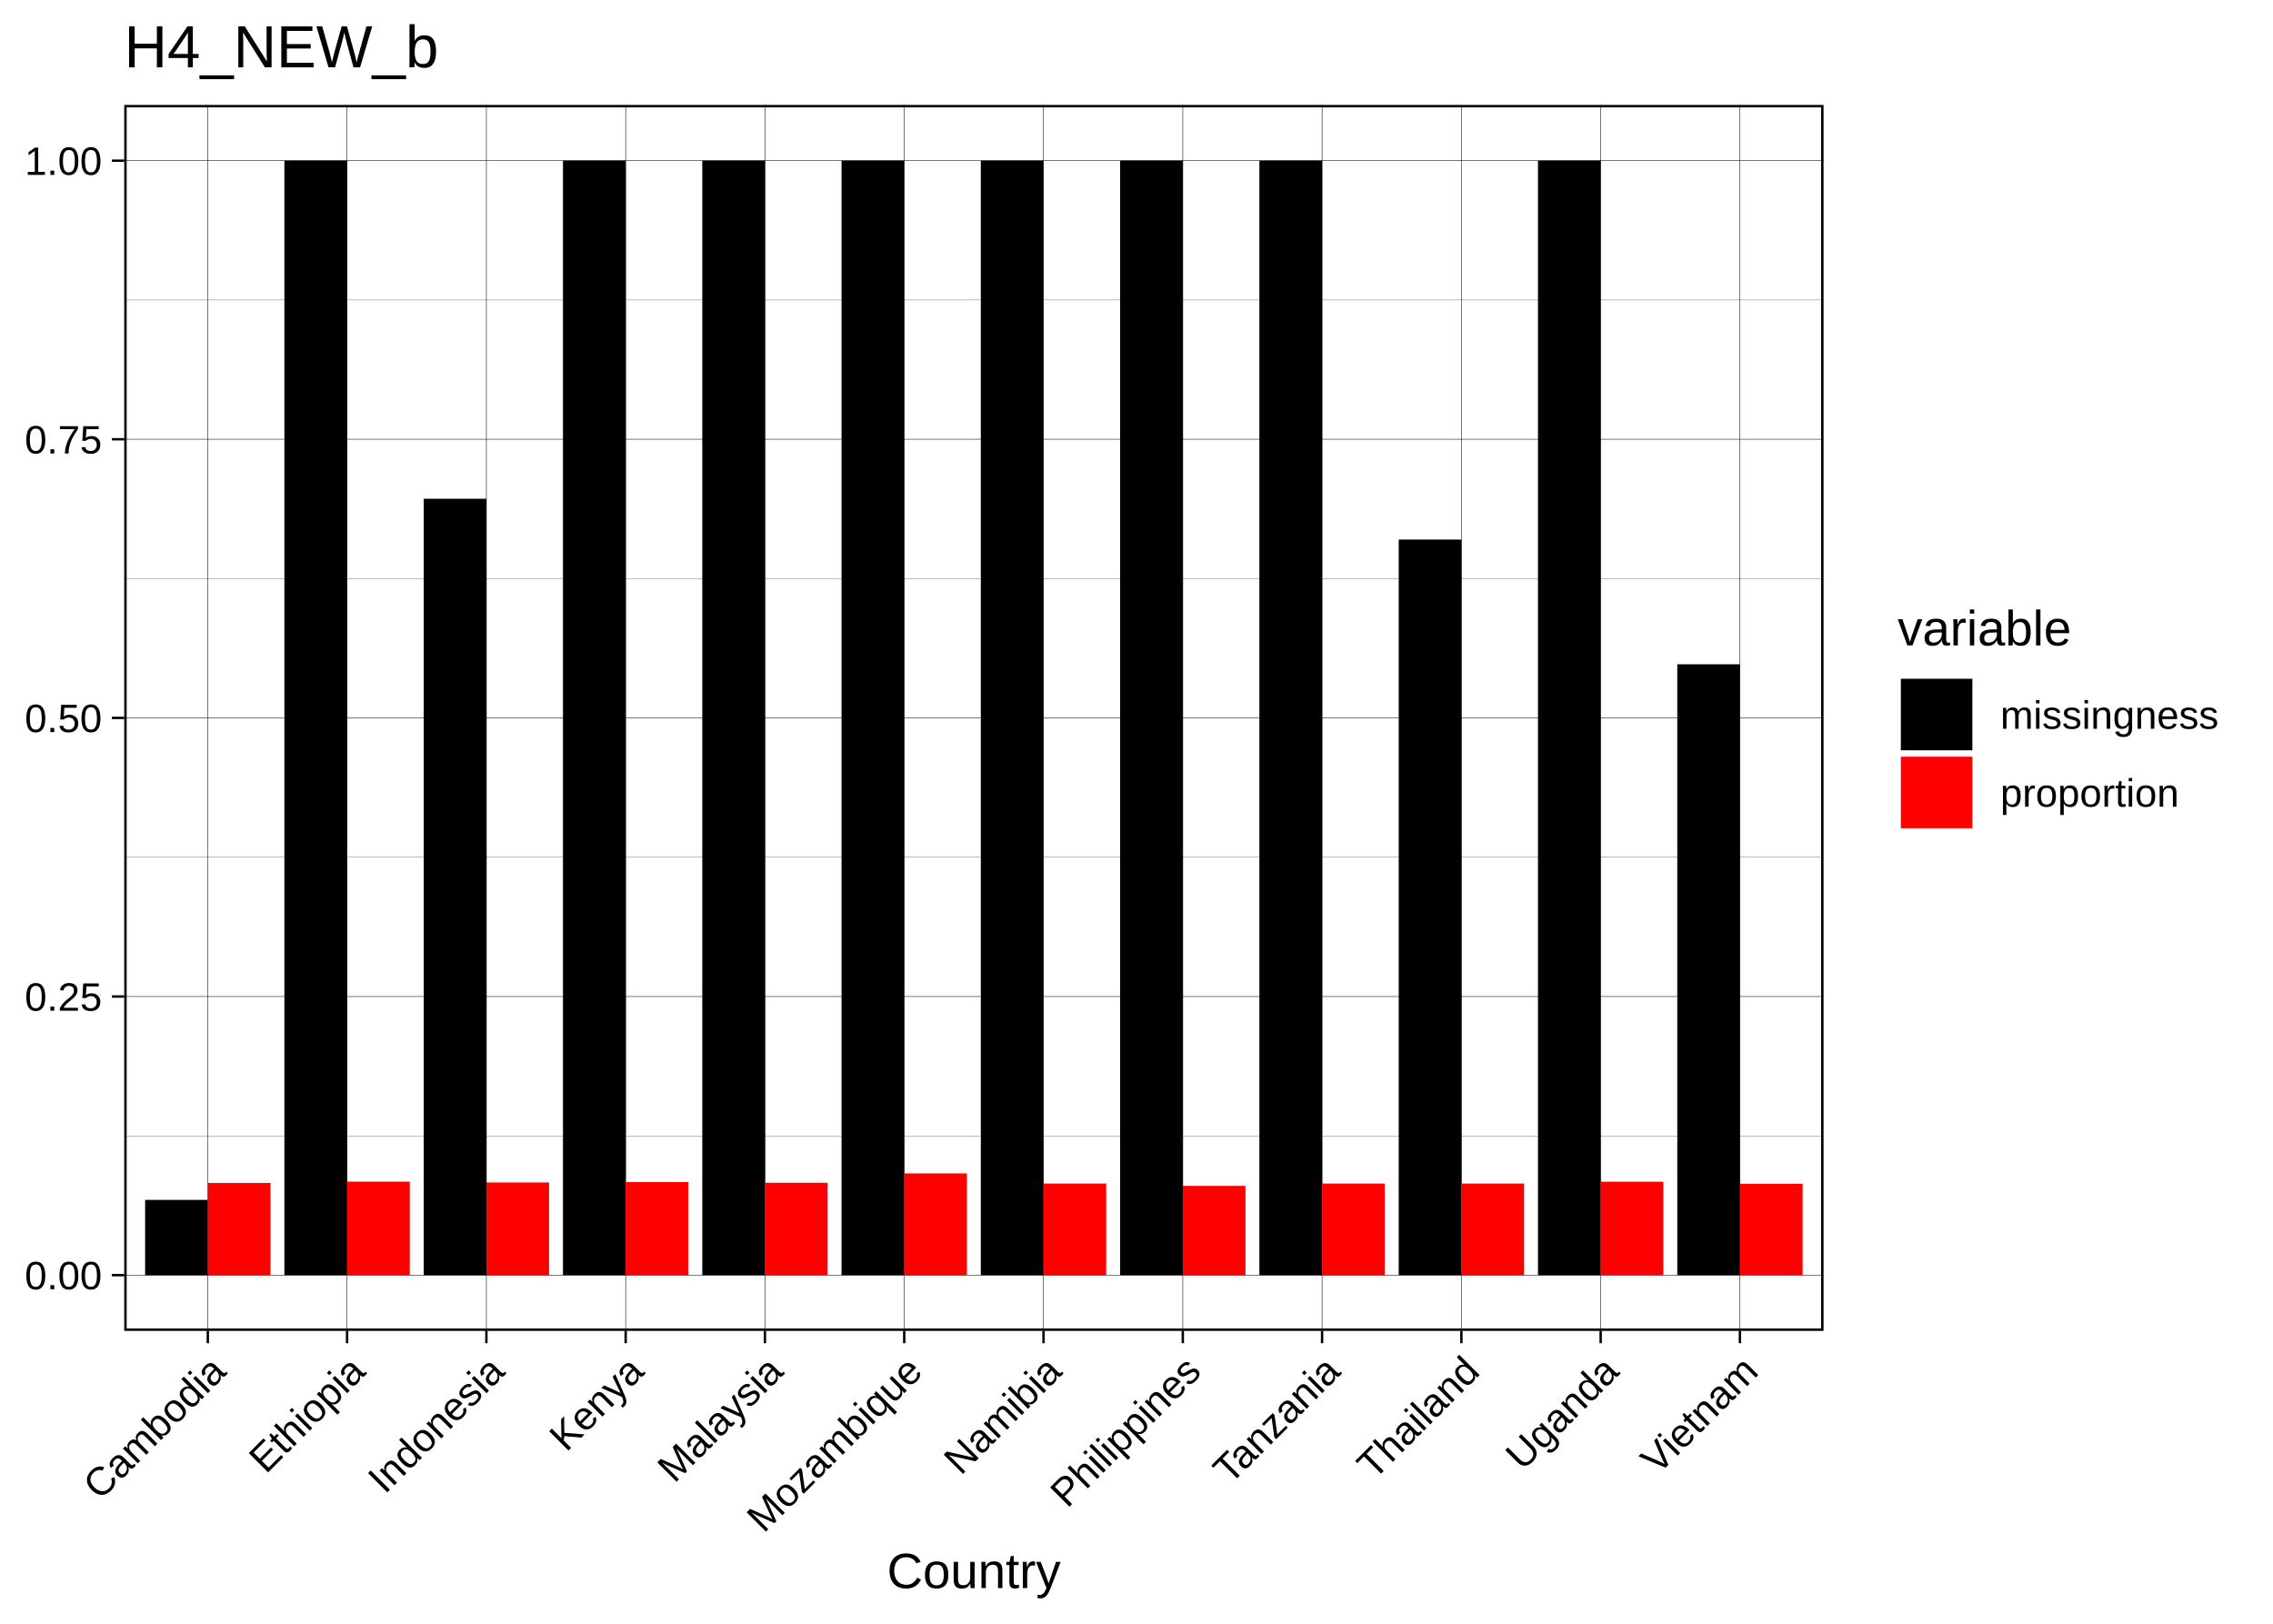
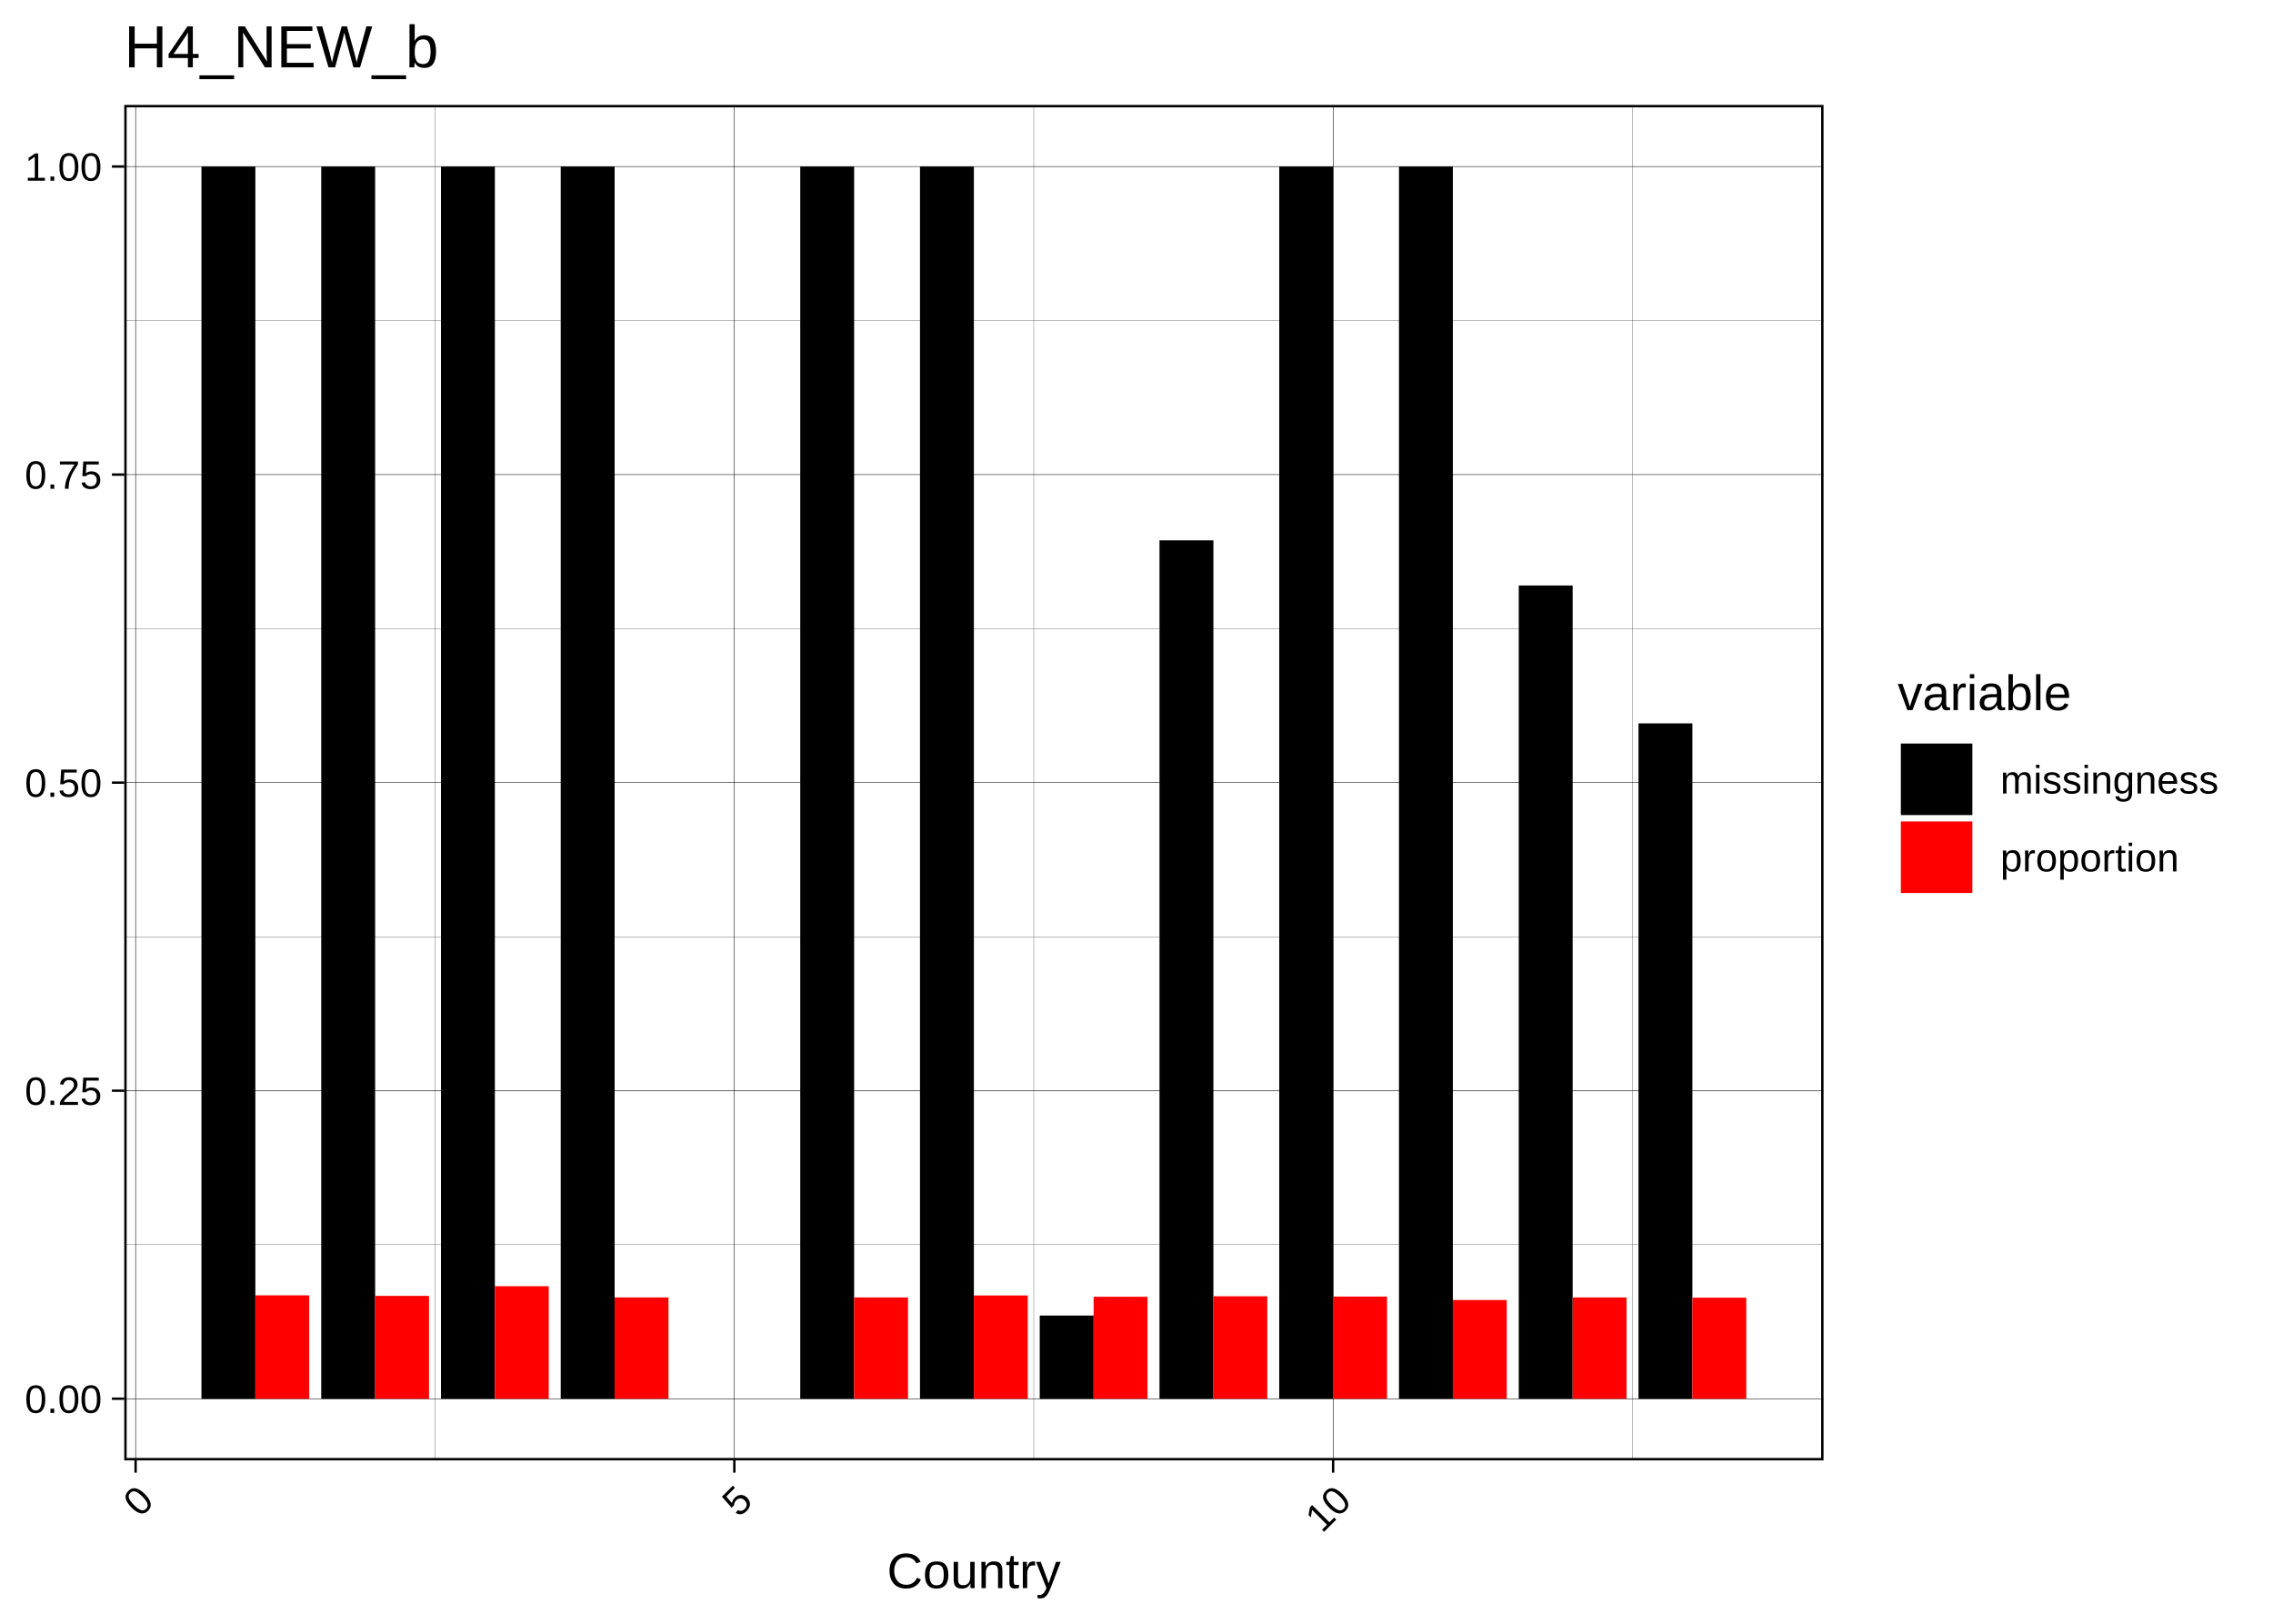
<svg xmlns="http://www.w3.org/2000/svg" class="svglite" width="504.00pt" height="360.00pt" viewBox="0 0 504.00 360.00">
  <defs>
    <style type="text/css">
    .svglite line, .svglite polyline, .svglite polygon, .svglite path, .svglite rect, .svglite circle {
      fill: none;
      stroke: #000000;
      stroke-linecap: round;
      stroke-linejoin: round;
      stroke-miterlimit: 10.00;
    }
    .svglite text {
      white-space: pre;
    }
  </style>
  </defs>
  <rect width="100%" height="100%" style="stroke: none; fill: #FFFFFF;" />
  <defs>
    <clipPath id="cpMC4wMHw1MDQuMDB8MC4wMHwzNjAuMDA=">
      <rect x="0.00" y="0.00" width="504.00" height="360.00" />
    </clipPath>
  </defs>
  <g clip-path="url(#cpMC4wMHw1MDQuMDB8MC4wMHwzNjAuMDA=)">
    <rect x="0" y="0.00" width="504.00" height="360.00" style="stroke-width: 1.07; stroke: #FFFFFF; fill: #FFFFFF;" />
  </g>
  <defs>
-     <clipPath id="cpMjcuNTV8NDA0LjMzfDIzLjI3fDI5NS4wNw==">
-       <rect x="27.55" y="23.27" width="376.79" height="271.80" />
+     <clipPath id="cpMjcuNTV8NDA0LjMzfDIzLjI3fDMyMy43Nw==">
+       <rect x="27.55" y="23.27" width="376.79" height="300.51" />
    </clipPath>
  </defs>
-   <g clip-path="url(#cpMjcuNTV8NDA0LjMzfDIzLjI3fDI5NS4wNw==)">
-     <rect x="27.55" y="23.27" width="376.79" height="271.80" style="stroke-width: 1.07; stroke: none; fill: #FFFFFF;" />
-     <polyline points="27.55,251.83 404.33,251.83 " style="stroke-width: 0.053; stroke-linecap: butt;" />
-     <polyline points="27.55,190.05 404.33,190.05 " style="stroke-width: 0.053; stroke-linecap: butt;" />
-     <polyline points="27.55,128.28 404.33,128.28 " style="stroke-width: 0.053; stroke-linecap: butt;" />
-     <polyline points="27.55,66.51 404.33,66.51 " style="stroke-width: 0.053; stroke-linecap: butt;" />
-     <polyline points="27.55,282.71 404.33,282.71 " style="stroke-width: 0.11; stroke-linecap: butt;" />
-     <polyline points="27.55,220.94 404.33,220.94 " style="stroke-width: 0.11; stroke-linecap: butt;" />
-     <polyline points="27.55,159.17 404.33,159.17 " style="stroke-width: 0.11; stroke-linecap: butt;" />
-     <polyline points="27.55,97.39 404.33,97.39 " style="stroke-width: 0.11; stroke-linecap: butt;" />
-     <polyline points="27.55,35.62 404.33,35.62 " style="stroke-width: 0.11; stroke-linecap: butt;" />
-     <polyline points="46.08,295.07 46.08,23.27 " style="stroke-width: 0.11; stroke-linecap: butt;" />
-     <polyline points="76.96,295.07 76.96,23.27 " style="stroke-width: 0.11; stroke-linecap: butt;" />
-     <polyline points="107.85,295.07 107.85,23.27 " style="stroke-width: 0.11; stroke-linecap: butt;" />
-     <polyline points="138.73,295.07 138.73,23.27 " style="stroke-width: 0.11; stroke-linecap: butt;" />
-     <polyline points="169.61,295.07 169.61,23.27 " style="stroke-width: 0.11; stroke-linecap: butt;" />
-     <polyline points="200.50,295.07 200.50,23.27 " style="stroke-width: 0.11; stroke-linecap: butt;" />
-     <polyline points="231.38,295.07 231.38,23.27 " style="stroke-width: 0.11; stroke-linecap: butt;" />
-     <polyline points="262.27,295.07 262.27,23.27 " style="stroke-width: 0.11; stroke-linecap: butt;" />
-     <polyline points="293.15,295.07 293.15,23.27 " style="stroke-width: 0.11; stroke-linecap: butt;" />
-     <polyline points="324.04,295.07 324.04,23.27 " style="stroke-width: 0.11; stroke-linecap: butt;" />
-     <polyline points="354.92,295.07 354.92,23.27 " style="stroke-width: 0.11; stroke-linecap: butt;" />
-     <polyline points="385.80,295.07 385.80,23.27 " style="stroke-width: 0.11; stroke-linecap: butt;" />
-     <rect x="63.06" y="35.62" width="13.90" height="247.09" style="stroke-width: 1.07; stroke: none; stroke-linecap: butt; stroke-linejoin: miter; fill: #000000;" />
-     <rect x="124.83" y="35.62" width="13.90" height="247.09" style="stroke-width: 1.07; stroke: none; stroke-linecap: butt; stroke-linejoin: miter; fill: #000000;" />
-     <rect x="186.60" y="35.62" width="13.90" height="247.09" style="stroke-width: 1.07; stroke: none; stroke-linecap: butt; stroke-linejoin: miter; fill: #000000;" />
-     <rect x="217.48" y="35.62" width="13.90" height="247.09" style="stroke-width: 1.07; stroke: none; stroke-linecap: butt; stroke-linejoin: miter; fill: #000000;" />
-     <rect x="279.25" y="35.62" width="13.90" height="247.09" style="stroke-width: 1.07; stroke: none; stroke-linecap: butt; stroke-linejoin: miter; fill: #000000;" />
-     <rect x="341.02" y="35.62" width="13.90" height="247.09" style="stroke-width: 1.07; stroke: none; stroke-linecap: butt; stroke-linejoin: miter; fill: #000000;" />
-     <rect x="32.18" y="266.03" width="13.90" height="16.69" style="stroke-width: 1.07; stroke: none; stroke-linecap: butt; stroke-linejoin: miter; fill: #000000;" />
-     <rect x="93.95" y="110.58" width="13.90" height="172.14" style="stroke-width: 1.07; stroke: none; stroke-linecap: butt; stroke-linejoin: miter; fill: #000000;" />
-     <rect x="155.72" y="35.62" width="13.90" height="247.09" style="stroke-width: 1.07; stroke: none; stroke-linecap: butt; stroke-linejoin: miter; fill: #000000;" />
-     <rect x="248.37" y="35.62" width="13.90" height="247.09" style="stroke-width: 1.07; stroke: none; stroke-linecap: butt; stroke-linejoin: miter; fill: #000000;" />
-     <rect x="310.14" y="119.63" width="13.90" height="163.08" style="stroke-width: 1.07; stroke: none; stroke-linecap: butt; stroke-linejoin: miter; fill: #000000;" />
-     <rect x="371.91" y="147.28" width="13.90" height="135.43" style="stroke-width: 1.07; stroke: none; stroke-linecap: butt; stroke-linejoin: miter; fill: #000000;" />
-     <rect x="76.96" y="261.98" width="13.90" height="20.73" style="stroke-width: 1.07; stroke: none; stroke-linecap: butt; stroke-linejoin: miter; fill: #FF0000;" />
-     <rect x="138.73" y="262.08" width="13.90" height="20.63" style="stroke-width: 1.07; stroke: none; stroke-linecap: butt; stroke-linejoin: miter; fill: #FF0000;" />
-     <rect x="200.50" y="260.16" width="13.90" height="22.56" style="stroke-width: 1.07; stroke: none; stroke-linecap: butt; stroke-linejoin: miter; fill: #FF0000;" />
-     <rect x="231.38" y="262.41" width="13.90" height="20.31" style="stroke-width: 1.07; stroke: none; stroke-linecap: butt; stroke-linejoin: miter; fill: #FF0000;" />
-     <rect x="293.15" y="262.41" width="13.90" height="20.31" style="stroke-width: 1.07; stroke: none; stroke-linecap: butt; stroke-linejoin: miter; fill: #FF0000;" />
-     <rect x="354.92" y="262.00" width="13.90" height="20.71" style="stroke-width: 1.07; stroke: none; stroke-linecap: butt; stroke-linejoin: miter; fill: #FF0000;" />
-     <rect x="46.08" y="262.27" width="13.90" height="20.45" style="stroke-width: 1.07; stroke: none; stroke-linecap: butt; stroke-linejoin: miter; fill: #FF0000;" />
-     <rect x="107.85" y="262.17" width="13.90" height="20.55" style="stroke-width: 1.07; stroke: none; stroke-linecap: butt; stroke-linejoin: miter; fill: #FF0000;" />
-     <rect x="169.61" y="262.23" width="13.90" height="20.49" style="stroke-width: 1.07; stroke: none; stroke-linecap: butt; stroke-linejoin: miter; fill: #FF0000;" />
-     <rect x="262.27" y="262.92" width="13.90" height="19.80" style="stroke-width: 1.07; stroke: none; stroke-linecap: butt; stroke-linejoin: miter; fill: #FF0000;" />
-     <rect x="324.04" y="262.41" width="13.90" height="20.31" style="stroke-width: 1.07; stroke: none; stroke-linecap: butt; stroke-linejoin: miter; fill: #FF0000;" />
-     <rect x="385.80" y="262.45" width="13.90" height="20.26" style="stroke-width: 1.07; stroke: none; stroke-linecap: butt; stroke-linejoin: miter; fill: #FF0000;" />
-     <rect x="27.55" y="23.27" width="376.79" height="271.80" style="stroke-width: 1.07;" />
+   <g clip-path="url(#cpMjcuNTV8NDA0LjMzfDIzLjI3fDMyMy43Nw==)">
+     <rect x="27.55" y="23.27" width="376.79" height="300.51" style="stroke-width: 1.07; stroke: none; fill: #FFFFFF;" />
+     <polyline points="27.55,275.97 404.33,275.97 " style="stroke-width: 0.053; stroke-linecap: butt;" />
+     <polyline points="27.55,207.67 404.33,207.67 " style="stroke-width: 0.053; stroke-linecap: butt;" />
+     <polyline points="27.55,139.37 404.33,139.37 " style="stroke-width: 0.053; stroke-linecap: butt;" />
+     <polyline points="27.55,71.07 404.33,71.07 " style="stroke-width: 0.053; stroke-linecap: butt;" />
+     <polyline points="96.45,323.77 96.45,23.27 " style="stroke-width: 0.053; stroke-linecap: butt;" />
+     <polyline points="229.22,323.77 229.22,23.27 " style="stroke-width: 0.053; stroke-linecap: butt;" />
+     <polyline points="361.98,323.77 361.98,23.27 " style="stroke-width: 0.053; stroke-linecap: butt;" />
+     <polyline points="27.55,310.11 404.33,310.11 " style="stroke-width: 0.11; stroke-linecap: butt;" />
+     <polyline points="27.55,241.82 404.33,241.82 " style="stroke-width: 0.11; stroke-linecap: butt;" />
+     <polyline points="27.55,173.52 404.33,173.52 " style="stroke-width: 0.11; stroke-linecap: butt;" />
+     <polyline points="27.55,105.22 404.33,105.22 " style="stroke-width: 0.11; stroke-linecap: butt;" />
+     <polyline points="27.55,36.92 404.33,36.92 " style="stroke-width: 0.11; stroke-linecap: butt;" />
+     <polyline points="30.07,323.77 30.07,23.27 " style="stroke-width: 0.11; stroke-linecap: butt;" />
+     <polyline points="162.83,323.77 162.83,23.27 " style="stroke-width: 0.11; stroke-linecap: butt;" />
+     <polyline points="295.60,323.77 295.60,23.27 " style="stroke-width: 0.11; stroke-linecap: butt;" />
+     <rect x="44.67" y="36.92" width="11.95" height="273.19" style="stroke-width: 1.07; stroke: none; stroke-linecap: butt; stroke-linejoin: miter; fill: #000000;" />
+     <rect x="71.23" y="36.92" width="11.95" height="273.19" style="stroke-width: 1.07; stroke: none; stroke-linecap: butt; stroke-linejoin: miter; fill: #000000;" />
+     <rect x="97.78" y="36.92" width="11.95" height="273.19" style="stroke-width: 1.07; stroke: none; stroke-linecap: butt; stroke-linejoin: miter; fill: #000000;" />
+     <rect x="124.33" y="36.92" width="11.95" height="273.19" style="stroke-width: 1.07; stroke: none; stroke-linecap: butt; stroke-linejoin: miter; fill: #000000;" />
+     <rect x="177.44" y="36.92" width="11.95" height="273.19" style="stroke-width: 1.07; stroke: none; stroke-linecap: butt; stroke-linejoin: miter; fill: #000000;" />
+     <rect x="203.99" y="36.92" width="11.95" height="273.19" style="stroke-width: 1.07; stroke: none; stroke-linecap: butt; stroke-linejoin: miter; fill: #000000;" />
+     <rect x="230.54" y="291.67" width="11.95" height="18.45" style="stroke-width: 1.07; stroke: none; stroke-linecap: butt; stroke-linejoin: miter; fill: #000000;" />
+     <rect x="257.10" y="119.80" width="11.95" height="190.31" style="stroke-width: 1.07; stroke: none; stroke-linecap: butt; stroke-linejoin: miter; fill: #000000;" />
+     <rect x="283.65" y="36.92" width="11.95" height="273.19" style="stroke-width: 1.07; stroke: none; stroke-linecap: butt; stroke-linejoin: miter; fill: #000000;" />
+     <rect x="310.20" y="36.92" width="11.95" height="273.19" style="stroke-width: 1.07; stroke: none; stroke-linecap: butt; stroke-linejoin: miter; fill: #000000;" />
+     <rect x="336.76" y="129.81" width="11.95" height="180.31" style="stroke-width: 1.07; stroke: none; stroke-linecap: butt; stroke-linejoin: miter; fill: #000000;" />
+     <rect x="363.31" y="160.38" width="11.95" height="149.73" style="stroke-width: 1.07; stroke: none; stroke-linecap: butt; stroke-linejoin: miter; fill: #000000;" />
+     <rect x="56.62" y="287.19" width="11.95" height="22.92" style="stroke-width: 1.07; stroke: none; stroke-linecap: butt; stroke-linejoin: miter; fill: #FF0000;" />
+     <rect x="83.18" y="287.31" width="11.95" height="22.81" style="stroke-width: 1.07; stroke: none; stroke-linecap: butt; stroke-linejoin: miter; fill: #FF0000;" />
+     <rect x="109.73" y="285.17" width="11.95" height="24.94" style="stroke-width: 1.07; stroke: none; stroke-linecap: butt; stroke-linejoin: miter; fill: #FF0000;" />
+     <rect x="136.28" y="287.66" width="11.95" height="22.45" style="stroke-width: 1.07; stroke: none; stroke-linecap: butt; stroke-linejoin: miter; fill: #FF0000;" />
+     <rect x="189.39" y="287.66" width="11.95" height="22.45" style="stroke-width: 1.07; stroke: none; stroke-linecap: butt; stroke-linejoin: miter; fill: #FF0000;" />
+     <rect x="215.94" y="287.22" width="11.95" height="22.90" style="stroke-width: 1.07; stroke: none; stroke-linecap: butt; stroke-linejoin: miter; fill: #FF0000;" />
+     <rect x="242.49" y="287.51" width="11.95" height="22.61" style="stroke-width: 1.07; stroke: none; stroke-linecap: butt; stroke-linejoin: miter; fill: #FF0000;" />
+     <rect x="269.05" y="287.40" width="11.95" height="22.72" style="stroke-width: 1.07; stroke: none; stroke-linecap: butt; stroke-linejoin: miter; fill: #FF0000;" />
+     <rect x="295.60" y="287.46" width="11.95" height="22.65" style="stroke-width: 1.07; stroke: none; stroke-linecap: butt; stroke-linejoin: miter; fill: #FF0000;" />
+     <rect x="322.15" y="288.23" width="11.95" height="21.89" style="stroke-width: 1.07; stroke: none; stroke-linecap: butt; stroke-linejoin: miter; fill: #FF0000;" />
+     <rect x="348.71" y="287.66" width="11.95" height="22.45" style="stroke-width: 1.07; stroke: none; stroke-linecap: butt; stroke-linejoin: miter; fill: #FF0000;" />
+     <rect x="375.26" y="287.71" width="11.95" height="22.40" style="stroke-width: 1.07; stroke: none; stroke-linecap: butt; stroke-linejoin: miter; fill: #FF0000;" />
+     <rect x="27.55" y="23.27" width="376.79" height="300.51" style="stroke-width: 1.07;" />
  </g>
  <g clip-path="url(#cpMC4wMHw1MDQuMDB8MC4wMHwzNjAuMDA=)">
-     <text x="22.62" y="285.86" text-anchor="end" style="font-size: 8.80px; font-family: &quot;Arial&quot;;" textLength="17.14px" lengthAdjust="spacingAndGlyphs">0.00</text>
-     <text x="22.62" y="224.09" text-anchor="end" style="font-size: 8.80px; font-family: &quot;Arial&quot;;" textLength="17.14px" lengthAdjust="spacingAndGlyphs">0.25</text>
-     <text x="22.62" y="162.32" text-anchor="end" style="font-size: 8.80px; font-family: &quot;Arial&quot;;" textLength="17.14px" lengthAdjust="spacingAndGlyphs">0.50</text>
-     <text x="22.62" y="100.54" text-anchor="end" style="font-size: 8.80px; font-family: &quot;Arial&quot;;" textLength="17.14px" lengthAdjust="spacingAndGlyphs">0.75</text>
-     <text x="22.62" y="38.77" text-anchor="end" style="font-size: 8.80px; font-family: &quot;Arial&quot;;" textLength="17.14px" lengthAdjust="spacingAndGlyphs">1.00</text>
-     <polyline points="24.81,282.71 27.55,282.71 " style="stroke-width: 0.53; stroke-linecap: butt;" />
-     <polyline points="24.81,220.94 27.55,220.94 " style="stroke-width: 0.53; stroke-linecap: butt;" />
-     <polyline points="24.81,159.17 27.55,159.17 " style="stroke-width: 0.53; stroke-linecap: butt;" />
-     <polyline points="24.81,97.39 27.55,97.39 " style="stroke-width: 0.53; stroke-linecap: butt;" />
-     <polyline points="24.81,35.62 27.55,35.62 " style="stroke-width: 0.53; stroke-linecap: butt;" />
-     <polyline points="46.08,297.81 46.08,295.07 " style="stroke-width: 0.53; stroke-linecap: butt;" />
-     <polyline points="76.96,297.81 76.96,295.07 " style="stroke-width: 0.53; stroke-linecap: butt;" />
-     <polyline points="107.85,297.81 107.85,295.07 " style="stroke-width: 0.53; stroke-linecap: butt;" />
-     <polyline points="138.73,297.81 138.73,295.07 " style="stroke-width: 0.53; stroke-linecap: butt;" />
-     <polyline points="169.61,297.81 169.61,295.07 " style="stroke-width: 0.53; stroke-linecap: butt;" />
-     <polyline points="200.50,297.81 200.50,295.07 " style="stroke-width: 0.53; stroke-linecap: butt;" />
-     <polyline points="231.38,297.81 231.38,295.07 " style="stroke-width: 0.53; stroke-linecap: butt;" />
-     <polyline points="262.27,297.81 262.27,295.07 " style="stroke-width: 0.53; stroke-linecap: butt;" />
-     <polyline points="293.15,297.81 293.15,295.07 " style="stroke-width: 0.53; stroke-linecap: butt;" />
-     <polyline points="324.04,297.81 324.04,295.07 " style="stroke-width: 0.53; stroke-linecap: butt;" />
-     <polyline points="354.92,297.81 354.92,295.07 " style="stroke-width: 0.53; stroke-linecap: butt;" />
-     <polyline points="385.80,297.81 385.80,295.07 " style="stroke-width: 0.53; stroke-linecap: butt;" />
-     <text transform="translate(50.53,304.46) rotate(-45)" text-anchor="end" style="font-size: 8.80px; font-family: &quot;Arial&quot;;" textLength="40.11px" lengthAdjust="spacingAndGlyphs">Cambodia</text>
-     <text transform="translate(81.42,304.46) rotate(-45)" text-anchor="end" style="font-size: 8.80px; font-family: &quot;Arial&quot;;" textLength="31.80px" lengthAdjust="spacingAndGlyphs">Ethiopia</text>
-     <text transform="translate(112.30,304.46) rotate(-45)" text-anchor="end" style="font-size: 8.80px; font-family: &quot;Arial&quot;;" textLength="38.17px" lengthAdjust="spacingAndGlyphs">Indonesia</text>
-     <text transform="translate(143.18,304.46) rotate(-45)" text-anchor="end" style="font-size: 8.80px; font-family: &quot;Arial&quot;;" textLength="24.96px" lengthAdjust="spacingAndGlyphs">Kenya</text>
-     <text transform="translate(174.07,304.46) rotate(-45)" text-anchor="end" style="font-size: 8.80px; font-family: &quot;Arial&quot;;" textLength="34.72px" lengthAdjust="spacingAndGlyphs">Malaysia</text>
-     <text transform="translate(204.95,304.46) rotate(-45)" text-anchor="end" style="font-size: 8.80px; font-family: &quot;Arial&quot;;" textLength="50.39px" lengthAdjust="spacingAndGlyphs">Mozambique</text>
-     <text transform="translate(235.84,304.46) rotate(-45)" text-anchor="end" style="font-size: 8.80px; font-family: &quot;Arial&quot;;" textLength="32.27px" lengthAdjust="spacingAndGlyphs">Namibia</text>
-     <text transform="translate(266.72,304.46) rotate(-45)" text-anchor="end" style="font-size: 8.80px; font-family: &quot;Arial&quot;;" textLength="42.55px" lengthAdjust="spacingAndGlyphs">Philippines</text>
-     <text transform="translate(297.61,304.46) rotate(-45)" text-anchor="end" style="font-size: 8.80px; font-family: &quot;Arial&quot;;" textLength="35.23px" lengthAdjust="spacingAndGlyphs">Tanzania</text>
-     <text transform="translate(328.49,304.46) rotate(-45)" text-anchor="end" style="font-size: 8.80px; font-family: &quot;Arial&quot;;" textLength="33.75px" lengthAdjust="spacingAndGlyphs">Thailand</text>
-     <text transform="translate(359.37,304.46) rotate(-45)" text-anchor="end" style="font-size: 8.80px; font-family: &quot;Arial&quot;;" textLength="30.83px" lengthAdjust="spacingAndGlyphs">Uganda</text>
-     <text transform="translate(390.26,304.46) rotate(-45)" text-anchor="end" style="font-size: 8.80px; font-family: &quot;Arial&quot;;" textLength="32.13px" lengthAdjust="spacingAndGlyphs">Vietnam</text>
+     <text x="22.62" y="313.26" text-anchor="end" style="font-size: 8.80px; font-family: &quot;Arial&quot;;" textLength="17.14px" lengthAdjust="spacingAndGlyphs">0.00</text>
+     <text x="22.62" y="244.97" text-anchor="end" style="font-size: 8.80px; font-family: &quot;Arial&quot;;" textLength="17.14px" lengthAdjust="spacingAndGlyphs">0.25</text>
+     <text x="22.62" y="176.67" text-anchor="end" style="font-size: 8.80px; font-family: &quot;Arial&quot;;" textLength="17.14px" lengthAdjust="spacingAndGlyphs">0.50</text>
+     <text x="22.62" y="108.37" text-anchor="end" style="font-size: 8.80px; font-family: &quot;Arial&quot;;" textLength="17.14px" lengthAdjust="spacingAndGlyphs">0.75</text>
+     <text x="22.62" y="40.07" text-anchor="end" style="font-size: 8.80px; font-family: &quot;Arial&quot;;" textLength="17.14px" lengthAdjust="spacingAndGlyphs">1.00</text>
+     <polyline points="24.81,310.11 27.55,310.11 " style="stroke-width: 0.53; stroke-linecap: butt;" />
+     <polyline points="24.81,241.82 27.55,241.82 " style="stroke-width: 0.53; stroke-linecap: butt;" />
+     <polyline points="24.81,173.52 27.55,173.52 " style="stroke-width: 0.53; stroke-linecap: butt;" />
+     <polyline points="24.81,105.22 27.55,105.22 " style="stroke-width: 0.53; stroke-linecap: butt;" />
+     <polyline points="24.81,36.92 27.55,36.92 " style="stroke-width: 0.53; stroke-linecap: butt;" />
+     <polyline points="30.07,326.51 30.07,323.77 " style="stroke-width: 0.53; stroke-linecap: butt;" />
+     <polyline points="162.83,326.51 162.83,323.77 " style="stroke-width: 0.53; stroke-linecap: butt;" />
+     <polyline points="295.60,326.51 295.60,323.77 " style="stroke-width: 0.53; stroke-linecap: butt;" />
+     <text transform="translate(34.52,333.16) rotate(-45)" text-anchor="end" style="font-size: 8.80px; font-family: &quot;Arial&quot;;" textLength="4.90px" lengthAdjust="spacingAndGlyphs">0</text>
+     <text transform="translate(167.29,333.16) rotate(-45)" text-anchor="end" style="font-size: 8.80px; font-family: &quot;Arial&quot;;" textLength="4.90px" lengthAdjust="spacingAndGlyphs">5</text>
+     <text transform="translate(300.05,333.16) rotate(-45)" text-anchor="end" style="font-size: 8.80px; font-family: &quot;Arial&quot;;" textLength="9.79px" lengthAdjust="spacingAndGlyphs">10</text>
    <text x="215.94" y="352.10" text-anchor="middle" style="font-size: 11.00px; font-family: &quot;Arial&quot;;" textLength="38.53px" lengthAdjust="spacingAndGlyphs">Country</text>
-     <rect x="415.29" y="128.51" width="83.23" height="61.32" style="stroke-width: 1.07; stroke: none; fill: #FFFFFF;" />
-     <text x="420.77" y="143.09" style="font-size: 11.00px; font-family: &quot;Arial&quot;;" textLength="38.53px" lengthAdjust="spacingAndGlyphs">variable</text>
-     <rect x="420.77" y="149.79" width="17.28" height="17.28" style="stroke-width: 1.07; stroke: none; fill: #FFFFFF;" />
-     <rect x="421.48" y="150.49" width="15.86" height="15.86" style="stroke-width: 1.07; stroke: none; stroke-linecap: butt; stroke-linejoin: miter; fill: #000000;" />
-     <rect x="420.77" y="167.07" width="17.28" height="17.28" style="stroke-width: 1.07; stroke: none; fill: #FFFFFF;" />
-     <rect x="421.48" y="167.77" width="15.86" height="15.86" style="stroke-width: 1.07; stroke: none; stroke-linecap: butt; stroke-linejoin: miter; fill: #FF0000;" />
-     <text x="443.53" y="161.58" style="font-size: 8.80px; font-family: &quot;Arial&quot;;" textLength="48.41px" lengthAdjust="spacingAndGlyphs">missingness</text>
-     <text x="443.53" y="178.86" style="font-size: 8.80px; font-family: &quot;Arial&quot;;" textLength="39.64px" lengthAdjust="spacingAndGlyphs">proportion</text>
+     <rect x="415.29" y="142.86" width="83.23" height="61.32" style="stroke-width: 1.07; stroke: none; fill: #FFFFFF;" />
+     <text x="420.77" y="157.44" style="font-size: 11.00px; font-family: &quot;Arial&quot;;" textLength="38.53px" lengthAdjust="spacingAndGlyphs">variable</text>
+     <rect x="420.77" y="164.14" width="17.28" height="17.28" style="stroke-width: 1.07; stroke: none; fill: #FFFFFF;" />
+     <rect x="421.48" y="164.85" width="15.86" height="15.86" style="stroke-width: 1.07; stroke: none; stroke-linecap: butt; stroke-linejoin: miter; fill: #000000;" />
+     <rect x="420.77" y="181.42" width="17.28" height="17.28" style="stroke-width: 1.07; stroke: none; fill: #FFFFFF;" />
+     <rect x="421.48" y="182.13" width="15.86" height="15.86" style="stroke-width: 1.07; stroke: none; stroke-linecap: butt; stroke-linejoin: miter; fill: #FF0000;" />
+     <text x="443.53" y="175.93" style="font-size: 8.80px; font-family: &quot;Arial&quot;;" textLength="48.41px" lengthAdjust="spacingAndGlyphs">missingness</text>
+     <text x="443.53" y="193.21" style="font-size: 8.80px; font-family: &quot;Arial&quot;;" textLength="39.64px" lengthAdjust="spacingAndGlyphs">proportion</text>
    <text x="27.55" y="14.93" style="font-size: 13.20px; font-family: &quot;Arial&quot;;" textLength="69.65px" lengthAdjust="spacingAndGlyphs">H4_NEW_b</text>
  </g>
</svg>
